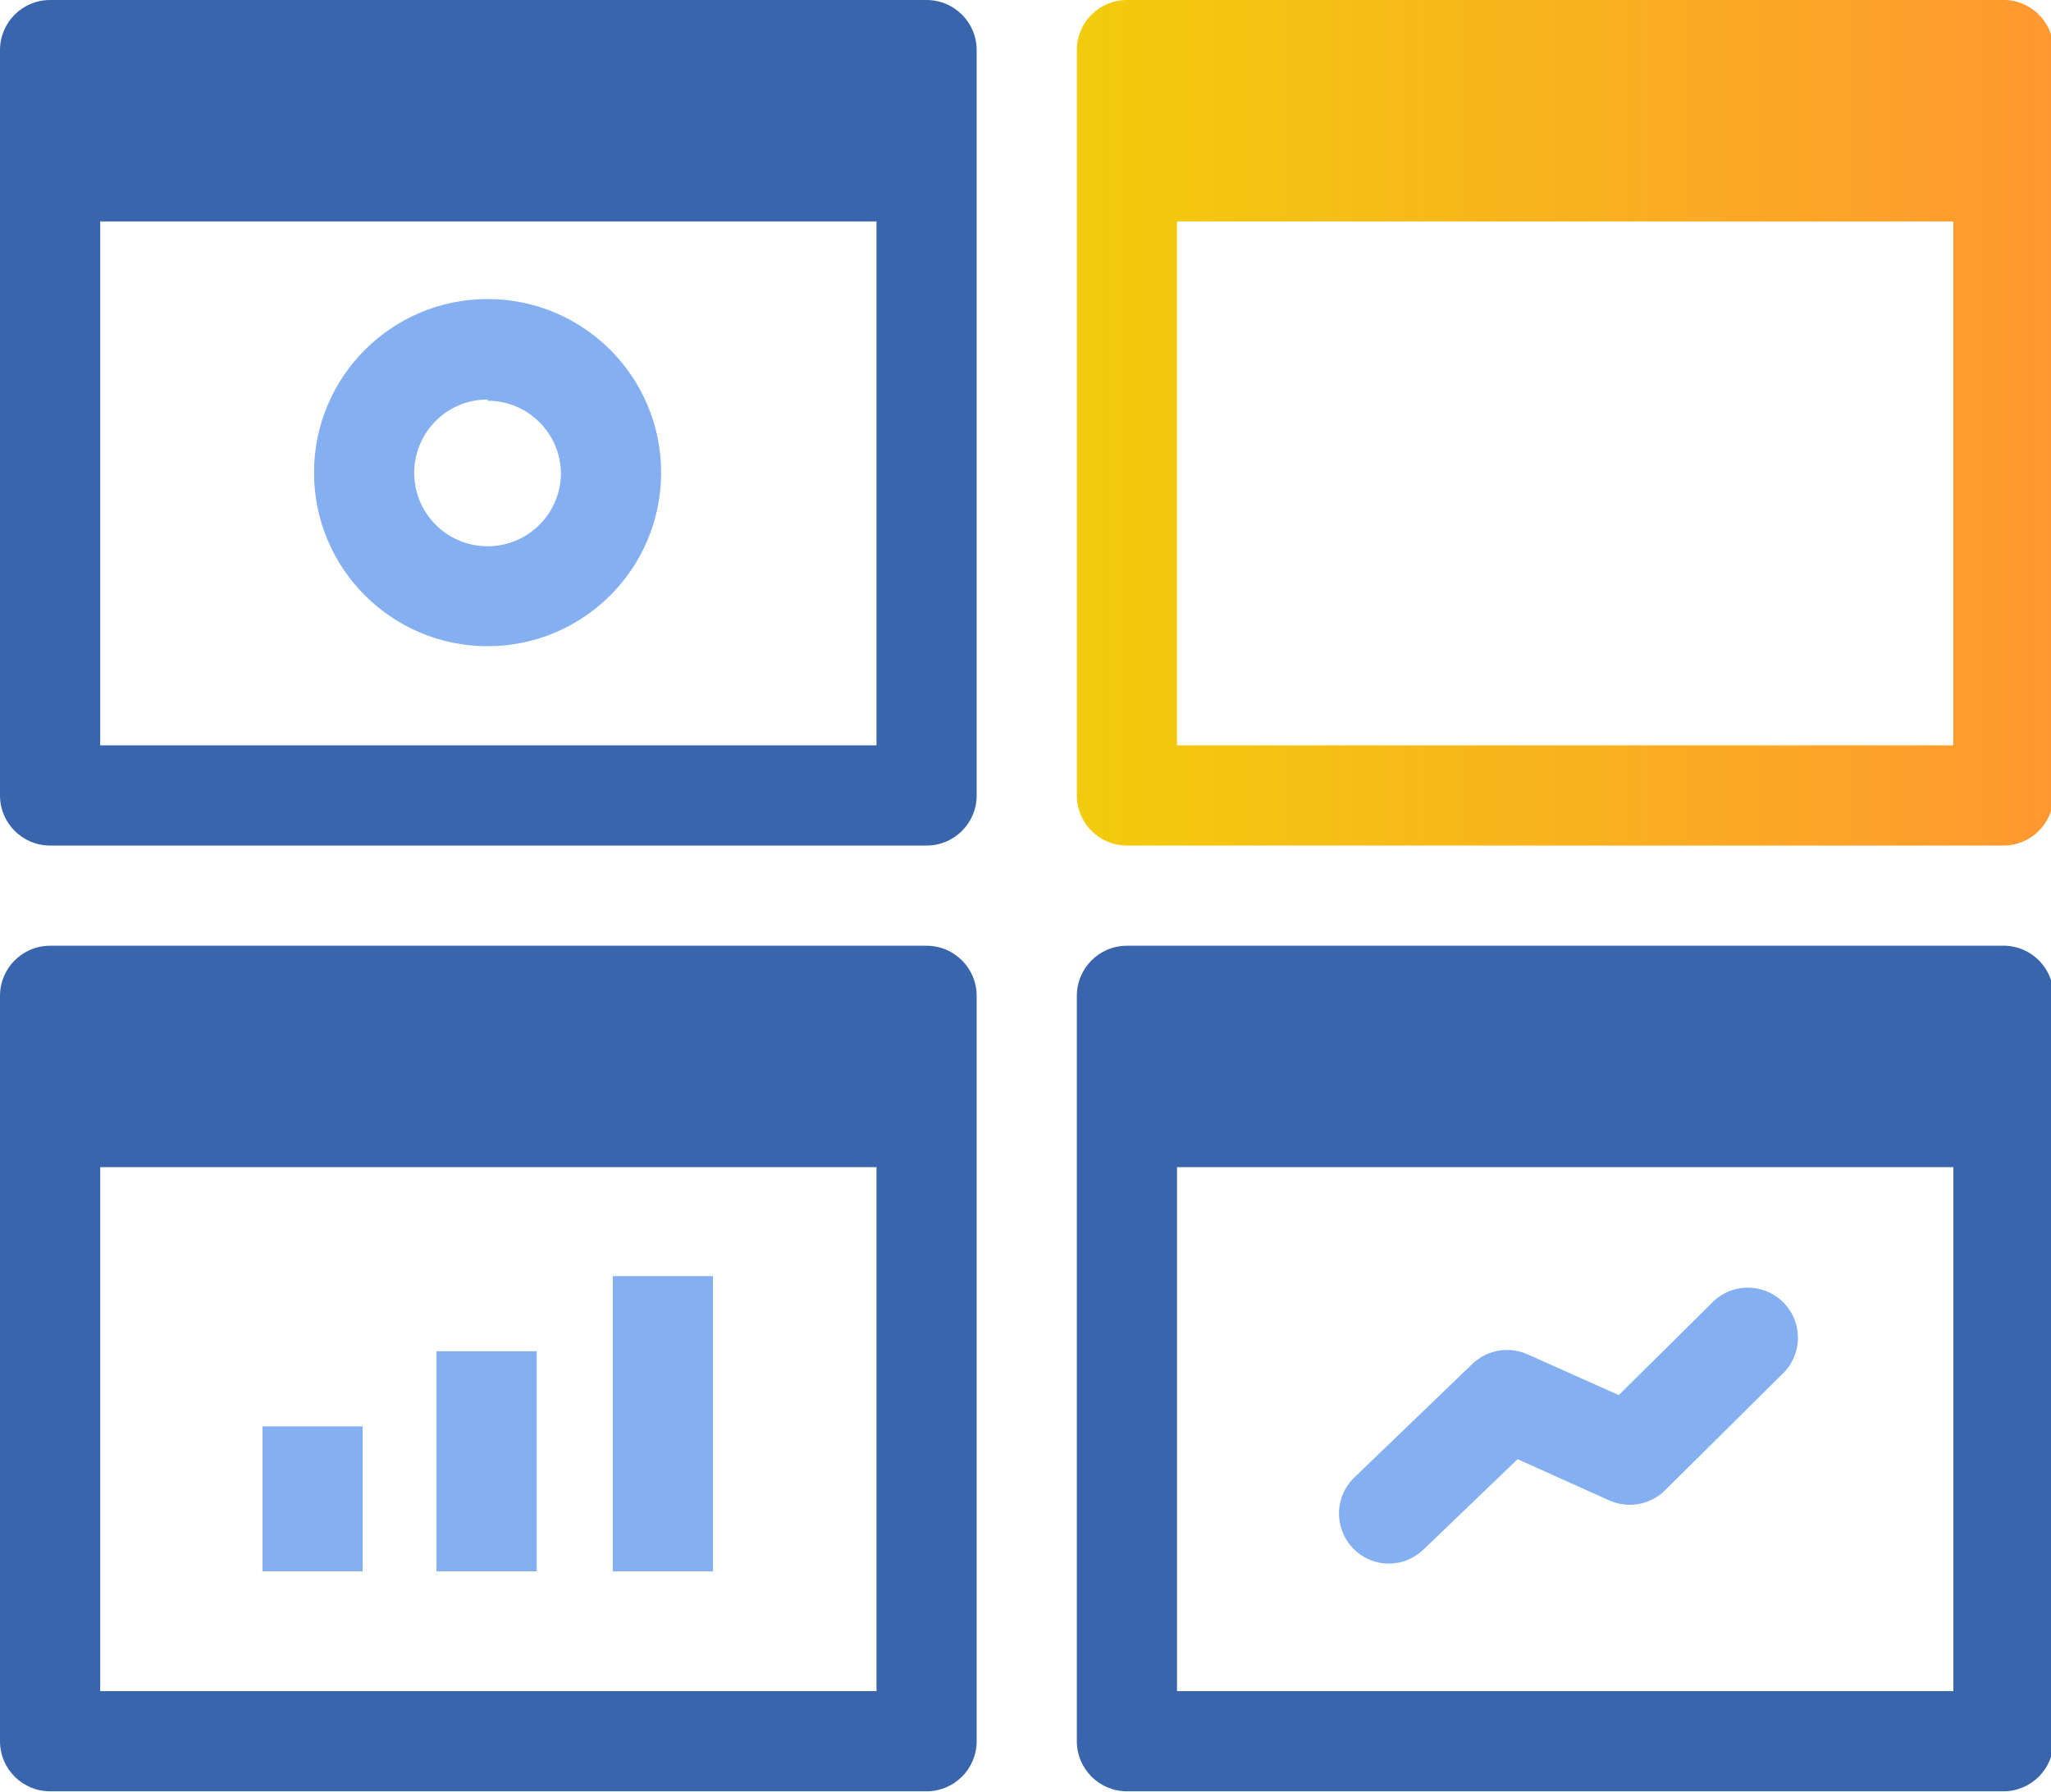
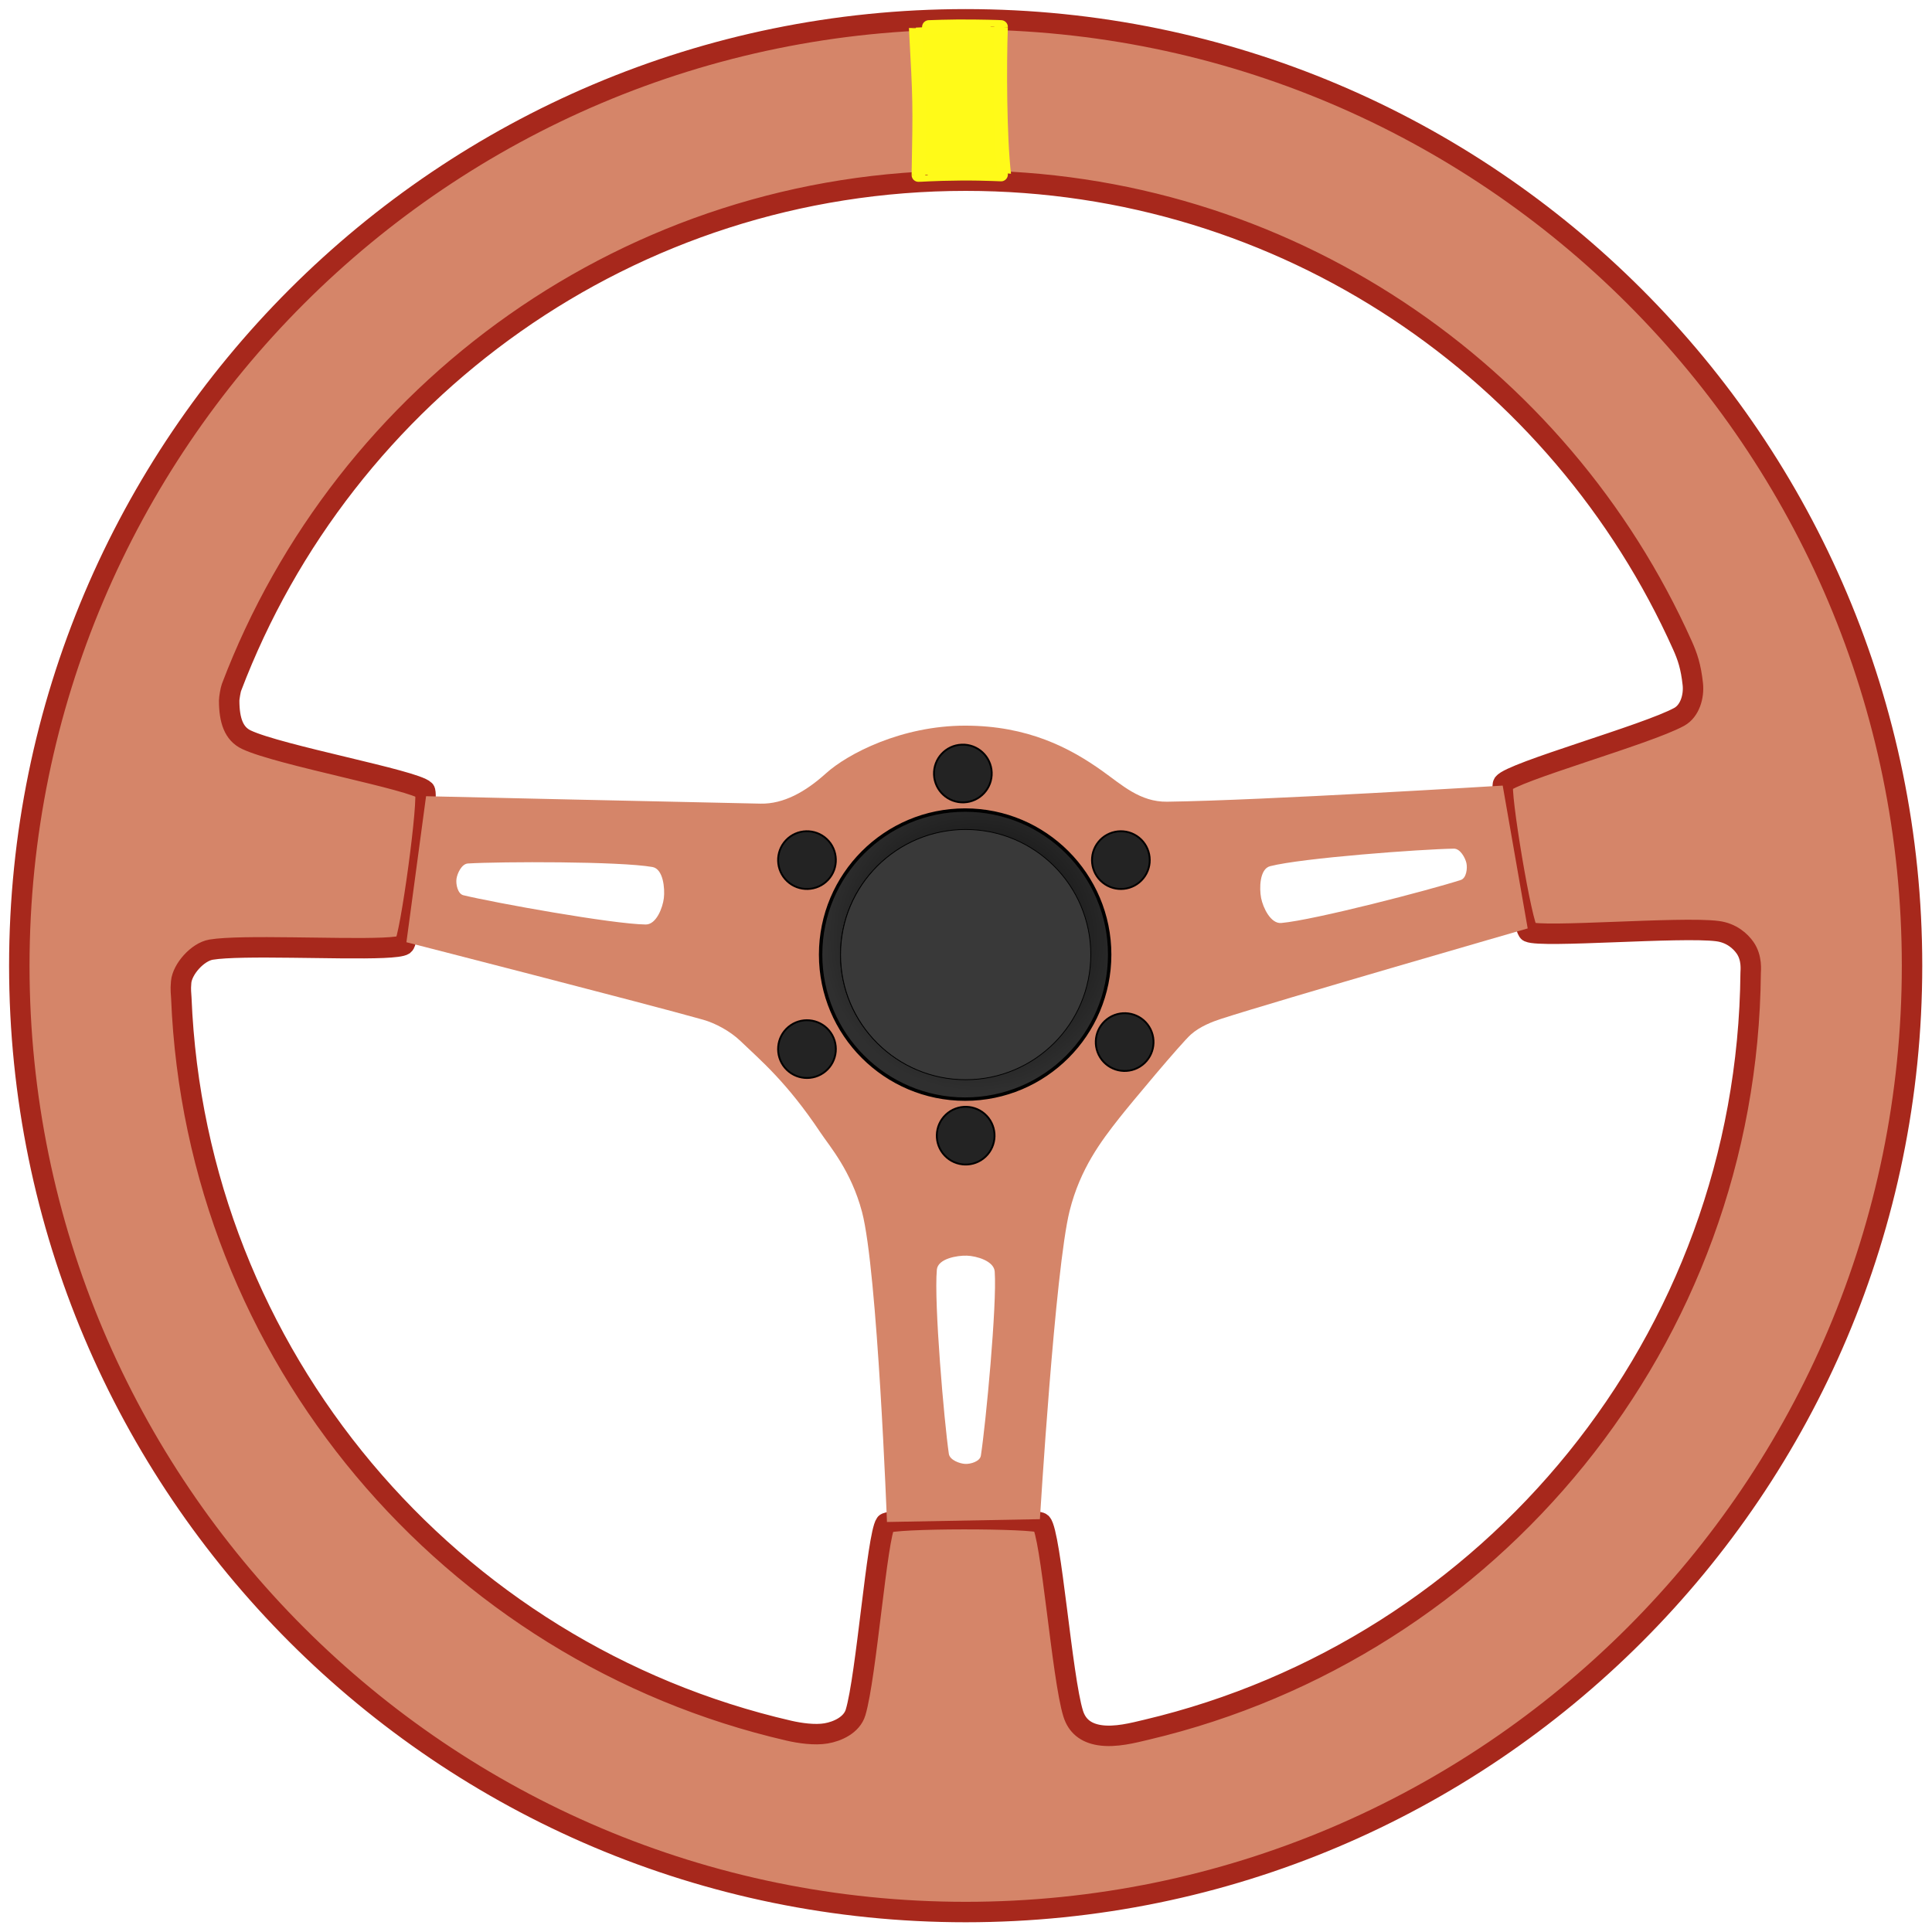
- <svg xmlns="http://www.w3.org/2000/svg" viewBox="0 0 81.9 71.52">
+ <svg xmlns="http://www.w3.org/2000/svg" width="100%" height="100%" viewBox="0 0 2363 2363" version="1.1" xml:space="preserve" style="fill-rule:evenodd;clip-rule:evenodd;stroke-linecap:round;stroke-linejoin:round;stroke-miterlimit:1.5;">
+   <path d="M1181.1,23.622c638.831,0 1157.48,518.65 1157.48,1157.48c-0,638.831 -518.65,1157.48 -1157.48,1157.48c-638.83,-0 -1157.48,-518.65 -1157.48,-1157.48c0,-638.83 518.65,-1157.48 1157.48,-1157.48Zm163.615,2098.61c19.456,3.1 41.965,-2.954 57.741,-6.684c420.622,-99.432 734.671,-475.78 738.741,-925.597c0.026,-2.947 1.974,-18.173 -6.821,-30.759c-5.595,-8.007 -16.488,-18.121 -33.743,-20.356c-44.838,-5.807 -214.976,8.544 -231.026,0.942c-7.784,-3.687 -36.151,-174.586 -31.052,-181.527c10.249,-13.95 175.747,-59.777 215.243,-81.472c13.261,-7.284 18.223,-25.45 16.662,-39.948c-2.321,-21.55 -6.558,-33.904 -12.626,-47.452c-149.982,-334.864 -486.299,-568.414 -876.734,-568.414c-410.144,-0 -760.568,257.725 -898.02,619.923c-1.051,2.769 -2.789,13.009 -2.783,15.972c0.05,24.27 5.641,40.556 21.038,47.849c40.167,19.026 205.63,49.35 218.188,61.908c6.091,6.091 -18.232,184.178 -25.369,188.999c-11.461,7.743 -126.191,1.993 -195.049,3.255c-17.316,0.317 -31.732,1.078 -40.874,2.609c-16.626,2.783 -35.217,23.868 -36.664,39.622c-0.926,10.08 -0.031,13.861 0.187,19.278c17.665,438.181 329.585,801.134 743.266,896.404c13.201,3.04 31.377,5.657 45.311,3.309c13.874,-2.338 31.461,-10.228 36.096,-25.642c13.129,-43.664 26.285,-216.717 36.677,-231.119c5.04,-6.984 184.726,-6.855 190.625,-0.579c11.856,12.613 25.095,189.347 38.902,233.261c4.623,14.703 15.039,23.501 32.084,26.218Z" style="fill:#d58569;stroke:#a7281c;stroke-width:25px;" />
+   <path d="M1224.36,32.996c0.003,-0.094 -26.308,-1.033 -54.035,-0.826c-24.173,0.18 -50.307,1.567 -50.305,1.605c4.987,91.487 4.909,91.862 3.293,180.273c-0.005,0.28 17.701,-1.312 51.78,-1.566c31.384,-0.233 53.215,1.353 53.171,0.979c-5.246,-44.444 -5.665,-133.978 -3.904,-180.465Z" style="fill:#fffa18;stroke:#fffa19;stroke-width:16.67px;" />
+   <path d="M1010.13,945.955c26.806,-24.226 92.851,-58.422 170.318,-58.422c76.833,-0 128.382,27.385 167.624,55.322c24.268,17.277 46.349,38.149 79.421,37.705c116.273,-1.561 410.45,-19.717 410.45,-19.717l30.549,174.7c-0,0 -305.762,88.208 -375.036,110.614c-10.177,3.291 -25.771,9.183 -36.951,19.166c-11.841,10.573 -73.717,84.533 -87.791,102.477c-21.589,27.524 -47.461,61.27 -60.466,113.147c-17.805,71.02 -36.369,377.127 -36.369,377.127l-187.04,3.447c-0,0 -11.565,-307.817 -30.524,-379.275c-13.344,-50.295 -39.645,-80.266 -50.635,-96.758c-41.492,-62.263 -74.105,-89.211 -98.031,-112.251c-12.586,-12.12 -30.868,-21.844 -45.523,-25.989c-69.274,-19.591 -363.04,-94.819 -363.04,-94.819l24.03,-178.597c-0,-0 331.122,7.575 409.15,9.092c28.021,0.545 54.796,-14.314 79.864,-36.969Zm135.717,606.932c-3.674,40.394 8.909,185.651 14.667,225.251c1.122,7.72 13.353,11.978 19.882,12.349c6.529,0.371 18.186,-2.946 19.291,-10.123c6.038,-39.203 19.791,-184.327 16.936,-225.092c-0.914,-13.052 -22.272,-19.099 -34.068,-19.497c-11.796,-0.397 -35.485,3.667 -36.708,17.112Zm-347.861,-492.464c-39.943,-7.054 -185.743,-6.716 -225.687,-4.305c-7.787,0.47 -13.057,12.3 -13.975,18.775c-0.918,6.475 1.408,18.369 8.467,20.073c38.556,9.309 182.013,35.204 222.873,35.782c13.083,0.186 20.903,-20.589 22.29,-32.31c1.387,-11.72 -0.674,-35.668 -13.968,-38.015Zm755.508,-1.013c39.291,-10.067 184.697,-20.803 224.708,-21.432c7.801,-0.122 13.954,11.273 15.361,17.659c1.407,6.387 -0.009,18.423 -6.918,20.658c-37.739,12.211 -178.814,48.925 -219.513,52.605c-13.031,1.179 -22.405,-18.942 -24.678,-30.524c-2.274,-11.581 -2.038,-35.616 11.04,-38.966Z" style="fill:#d58569;stroke:#ee9500;stroke-opacity:0;stroke-width:25px;" />
+   <path d="M1180.45,990.792c97.561,0 176.768,79.207 176.768,176.768c-0,97.561 -79.207,176.768 -176.768,176.768c-97.561,-0 -176.768,-79.207 -176.768,-176.768c0,-97.561 79.207,-176.768 176.768,-176.768Zm-0,25.866c83.285,-0 150.902,67.617 150.902,150.902c0,83.285 -67.617,150.902 -150.902,150.902c-83.285,0 -150.902,-67.617 -150.902,-150.902c-0,-83.285 67.617,-150.902 150.902,-150.902Z" style="fill:url(#_Radial1);stroke:#000;stroke-width:4.17px;" />
+   <circle cx="1181.1" cy="1167.56" r="153.02" style="fill:#393939;stroke:#000;stroke-width:0.95px;" />
+   <path d="M1142.35,947.499c-0.79,-19.483 14.386,-35.942 33.869,-36.732c19.483,-0.791 35.942,14.386 36.732,33.869c0.79,19.483 -14.386,35.942 -33.869,36.732c-19.483,0.79 -35.942,-14.386 -36.732,-33.869Z" style="fill:#232323;stroke:#000;stroke-width:2.27px;" />
+   <path d="M1393.11,1024.5c15.172,12.248 17.547,34.51 5.299,49.682c-12.248,15.173 -34.51,17.547 -49.682,5.299c-15.173,-12.248 -17.547,-34.509 -5.299,-49.682c12.247,-15.172 34.509,-17.547 49.682,-5.299Z" style="fill:#232323;stroke:#000;stroke-width:2.27px;" />
+   <path d="M1405.5,1255.82c10.338,16.533 5.308,38.349 -11.225,48.687c-16.533,10.338 -38.349,5.308 -48.687,-11.225c-10.338,-16.533 -5.308,-38.349 11.225,-48.687c16.533,-10.338 38.349,-5.308 48.687,11.225Z" style="fill:#232323;stroke:#000;stroke-width:2.27px;" />
+   <path d="M1155.48,1413.34c-13.424,-14.143 -12.84,-36.524 1.302,-49.947c14.143,-13.424 36.524,-12.84 49.947,1.303c13.424,14.142 12.84,36.523 -1.303,49.946c-14.142,13.424 -36.523,12.84 -49.946,-1.302Z" style="fill:#232323;stroke:#000;stroke-width:2.27px;" />
+   <path d="M959.917,1305.83c-12.524,-14.946 -10.558,-37.247 4.387,-49.771c14.946,-12.524 37.247,-10.559 49.771,4.387c12.524,14.945 10.558,37.247 -4.387,49.771c-14.945,12.524 -37.247,10.558 -49.771,-4.387Z" style="fill:#232323;stroke:#000;stroke-width:2.27px;" />
+   <path d="M962.77,1077.7c-14.193,-13.371 -14.86,-35.749 -1.489,-49.942c13.371,-14.192 35.749,-14.859 49.942,-1.488c14.192,13.371 14.859,35.749 1.488,49.941c-13.371,14.193 -35.749,14.86 -49.941,1.489Z" style="fill:#232323;stroke:#000;stroke-width:2.27px;" />
  <defs>
-     <style>.cls-1{fill:#84aff1;}.cls-2{fill:#3865ab;}.cls-3{fill:url(#linear-gradient);}</style>
-     <linearGradient id="linear-gradient" x1="42.95" y1="16.88" x2="81.9" y2="16.88" gradientUnits="userSpaceOnUse">
-       <stop offset="0" stop-color="#f2cc0c" />
-       <stop offset="1" stop-color="#ff9830" />
-     </linearGradient>
+     <radialGradient id="_Radial1" cx="0" cy="0" r="1" gradientUnits="userSpaceOnUse" gradientTransform="matrix(-117.98,148.266,-148.266,-117.98,1194.68,1145.44)">
+       <stop offset="0" style="stop-color:#000;stop-opacity:1" />
+       <stop offset="1" style="stop-color:#2f2f2f;stop-opacity:1" />
+     </radialGradient>
  </defs>
-   <g id="Layer_2" data-name="Layer 2">
-     <g id="Layer_1-2" data-name="Layer 1">
-       <path class="cls-1" d="M55.46,62.43A2,2,0,0,1,54.07,59l4.72-4.54a2,2,0,0,1,2.2-.39l3.65,1.63,3.68-3.64a2,2,0,1,1,2.81,2.84l-4.64,4.6a2,2,0,0,1-2.22.41L60.6,58.26l-3.76,3.61A2,2,0,0,1,55.46,62.43Z" />
-       <path class="cls-2" d="M37,0H2A2,2,0,0,0,0,2V31.76a2,2,0,0,0,2,2H37a2,2,0,0,0,2-2V2A2,2,0,0,0,37,0ZM4,29.76V8.84H35V29.76Z" />
-       <path class="cls-3" d="M79.9,0H45a2,2,0,0,0-2,2V31.76a2,2,0,0,0,2,2h35a2,2,0,0,0,2-2V2A2,2,0,0,0,79.9,0ZM47,29.76V8.84h31V29.76Z" />
-       <path class="cls-2" d="M37,37.76H2a2,2,0,0,0-2,2V69.52a2,2,0,0,0,2,2H37a2,2,0,0,0,2-2V39.76A2,2,0,0,0,37,37.76ZM4,67.52V46.6H35V67.52Z" />
-       <path class="cls-2" d="M79.9,37.76H45a2,2,0,0,0-2,2V69.52a2,2,0,0,0,2,2h35a2,2,0,0,0,2-2V39.76A2,2,0,0,0,79.9,37.76ZM47,67.52V46.6h31V67.52Z" />
-       <rect class="cls-1" x="10.48" y="56.95" width="4" height="5.79" />
-       <rect class="cls-1" x="17.43" y="53.95" width="4" height="8.79" />
-       <rect class="cls-1" x="24.47" y="50.95" width="4" height="11.79" />
-       <path class="cls-1" d="M19.47,25.8a6.93,6.93,0,1,1,6.93-6.92A6.93,6.93,0,0,1,19.47,25.8Zm0-9.85a2.93,2.93,0,1,0,2.93,2.93A2.93,2.93,0,0,0,19.47,16Z" />
-     </g>
-   </g>
</svg>
